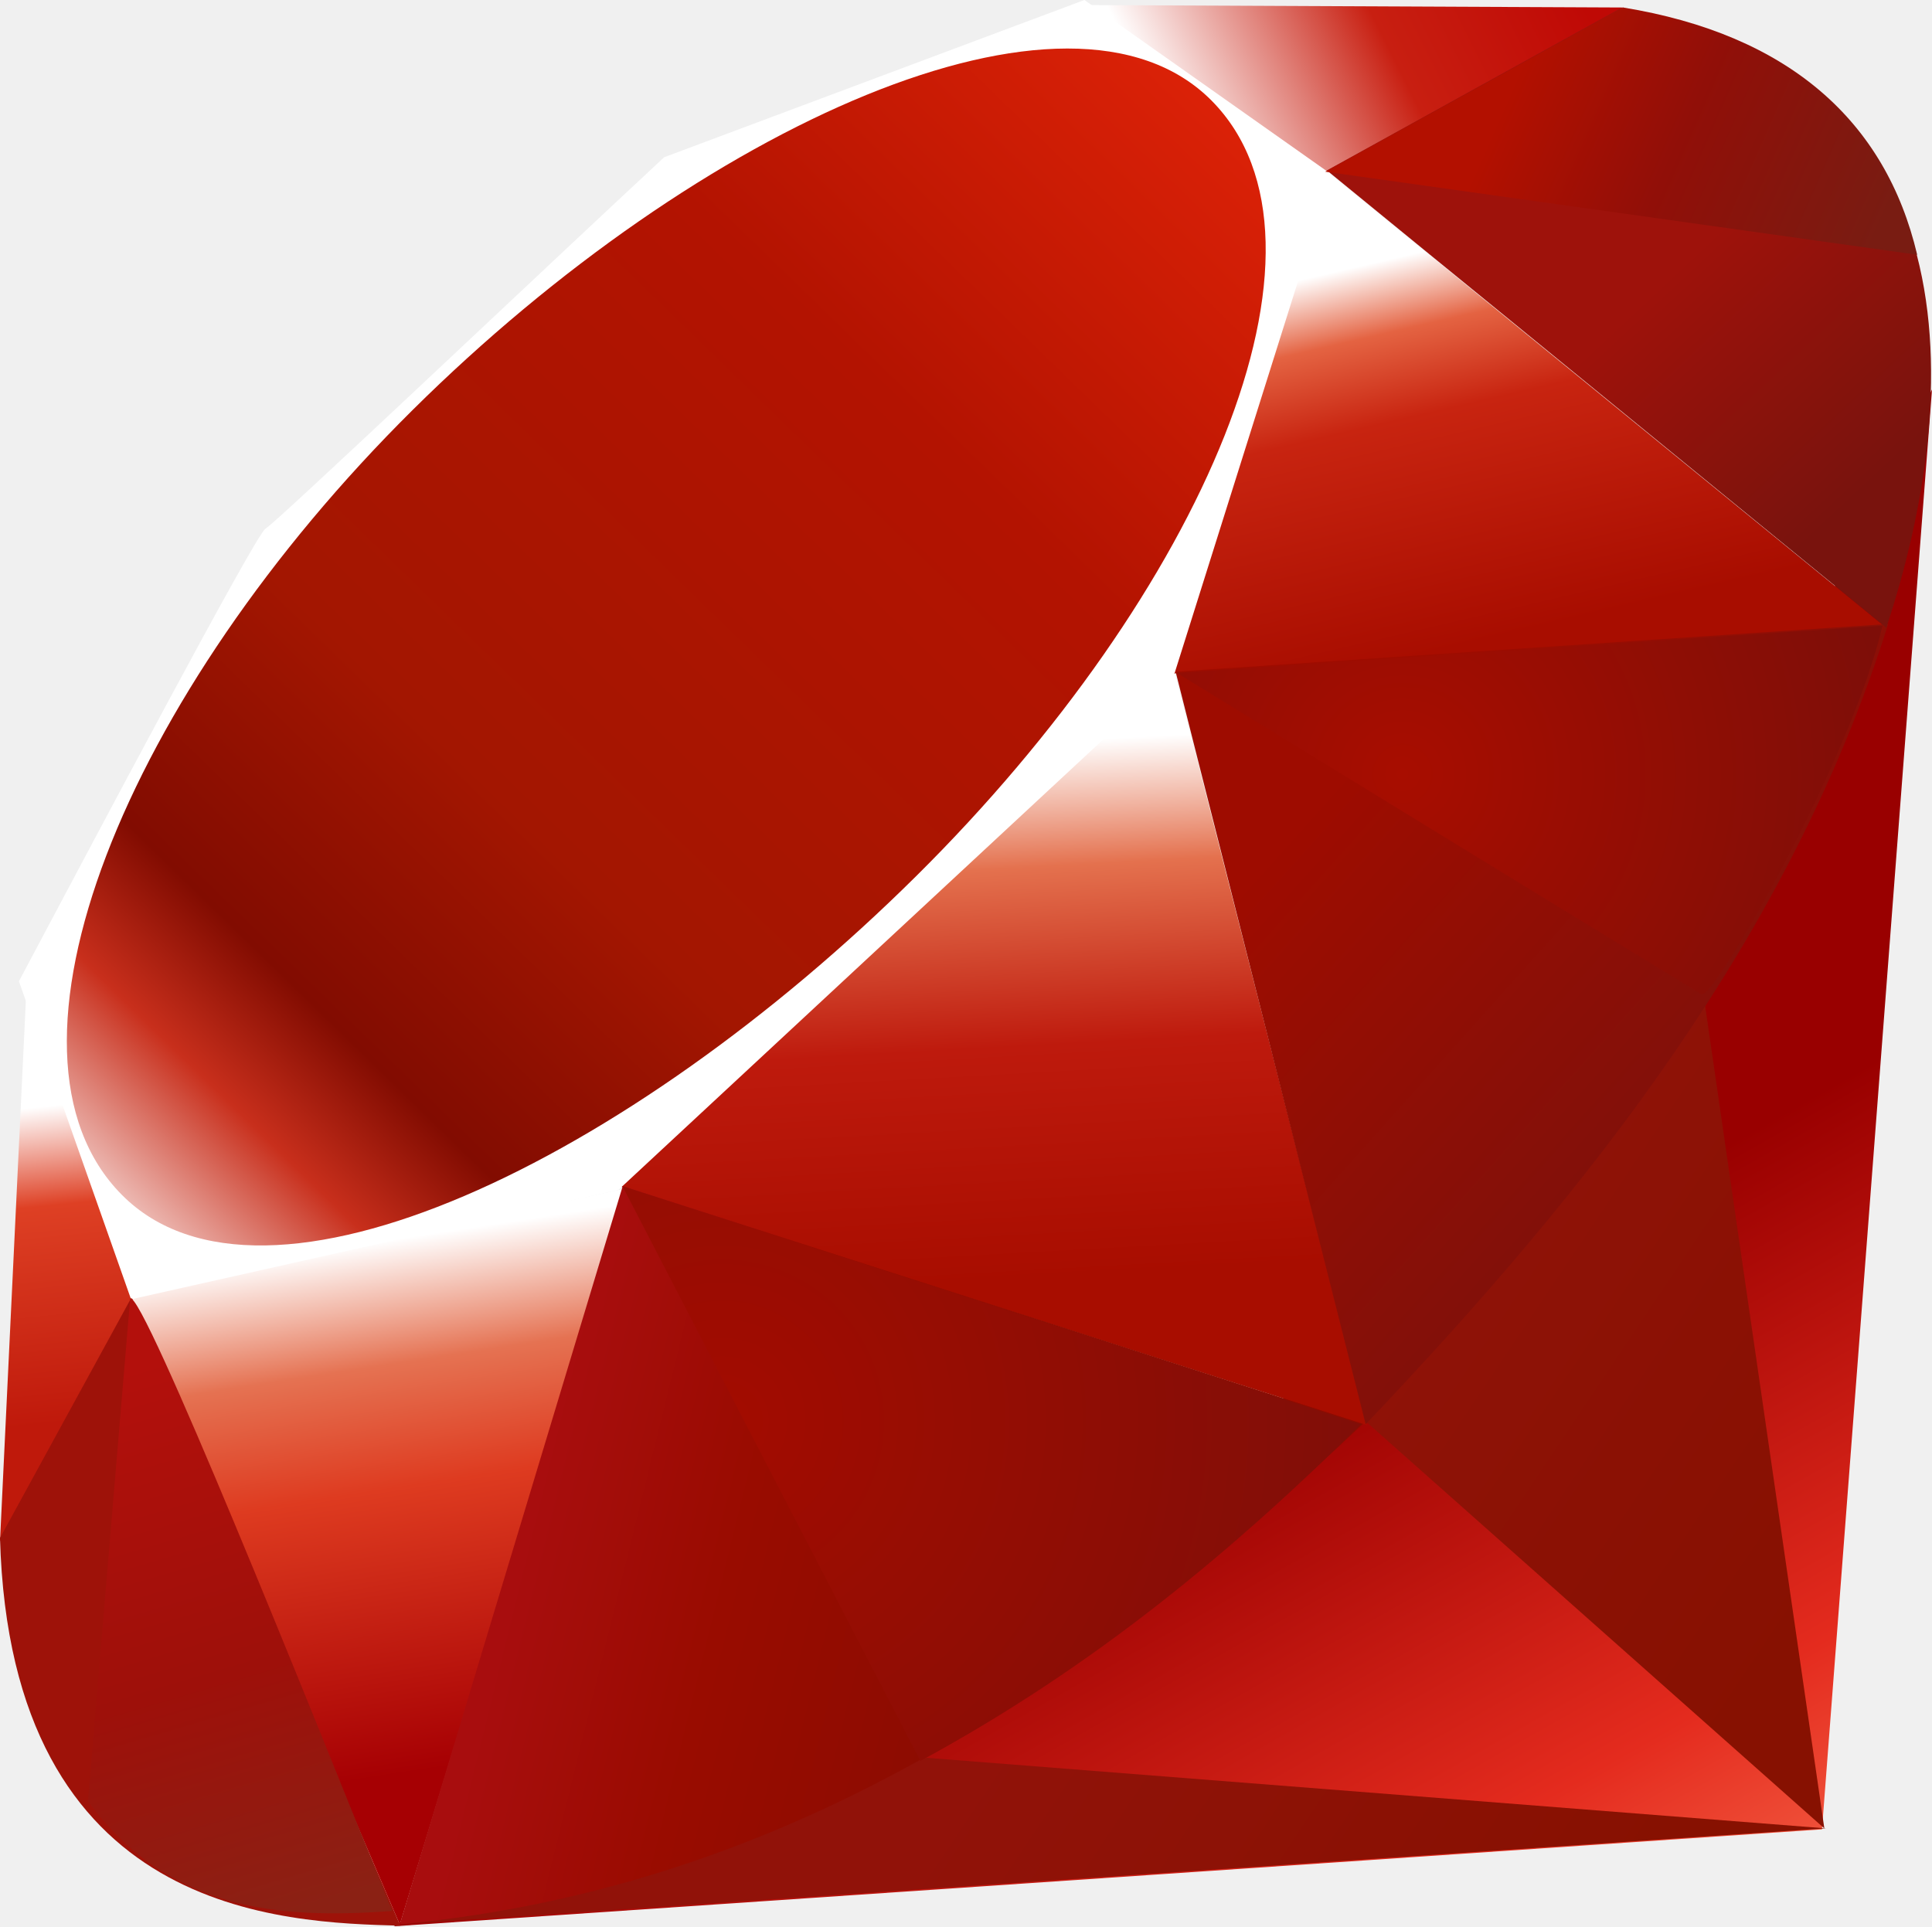
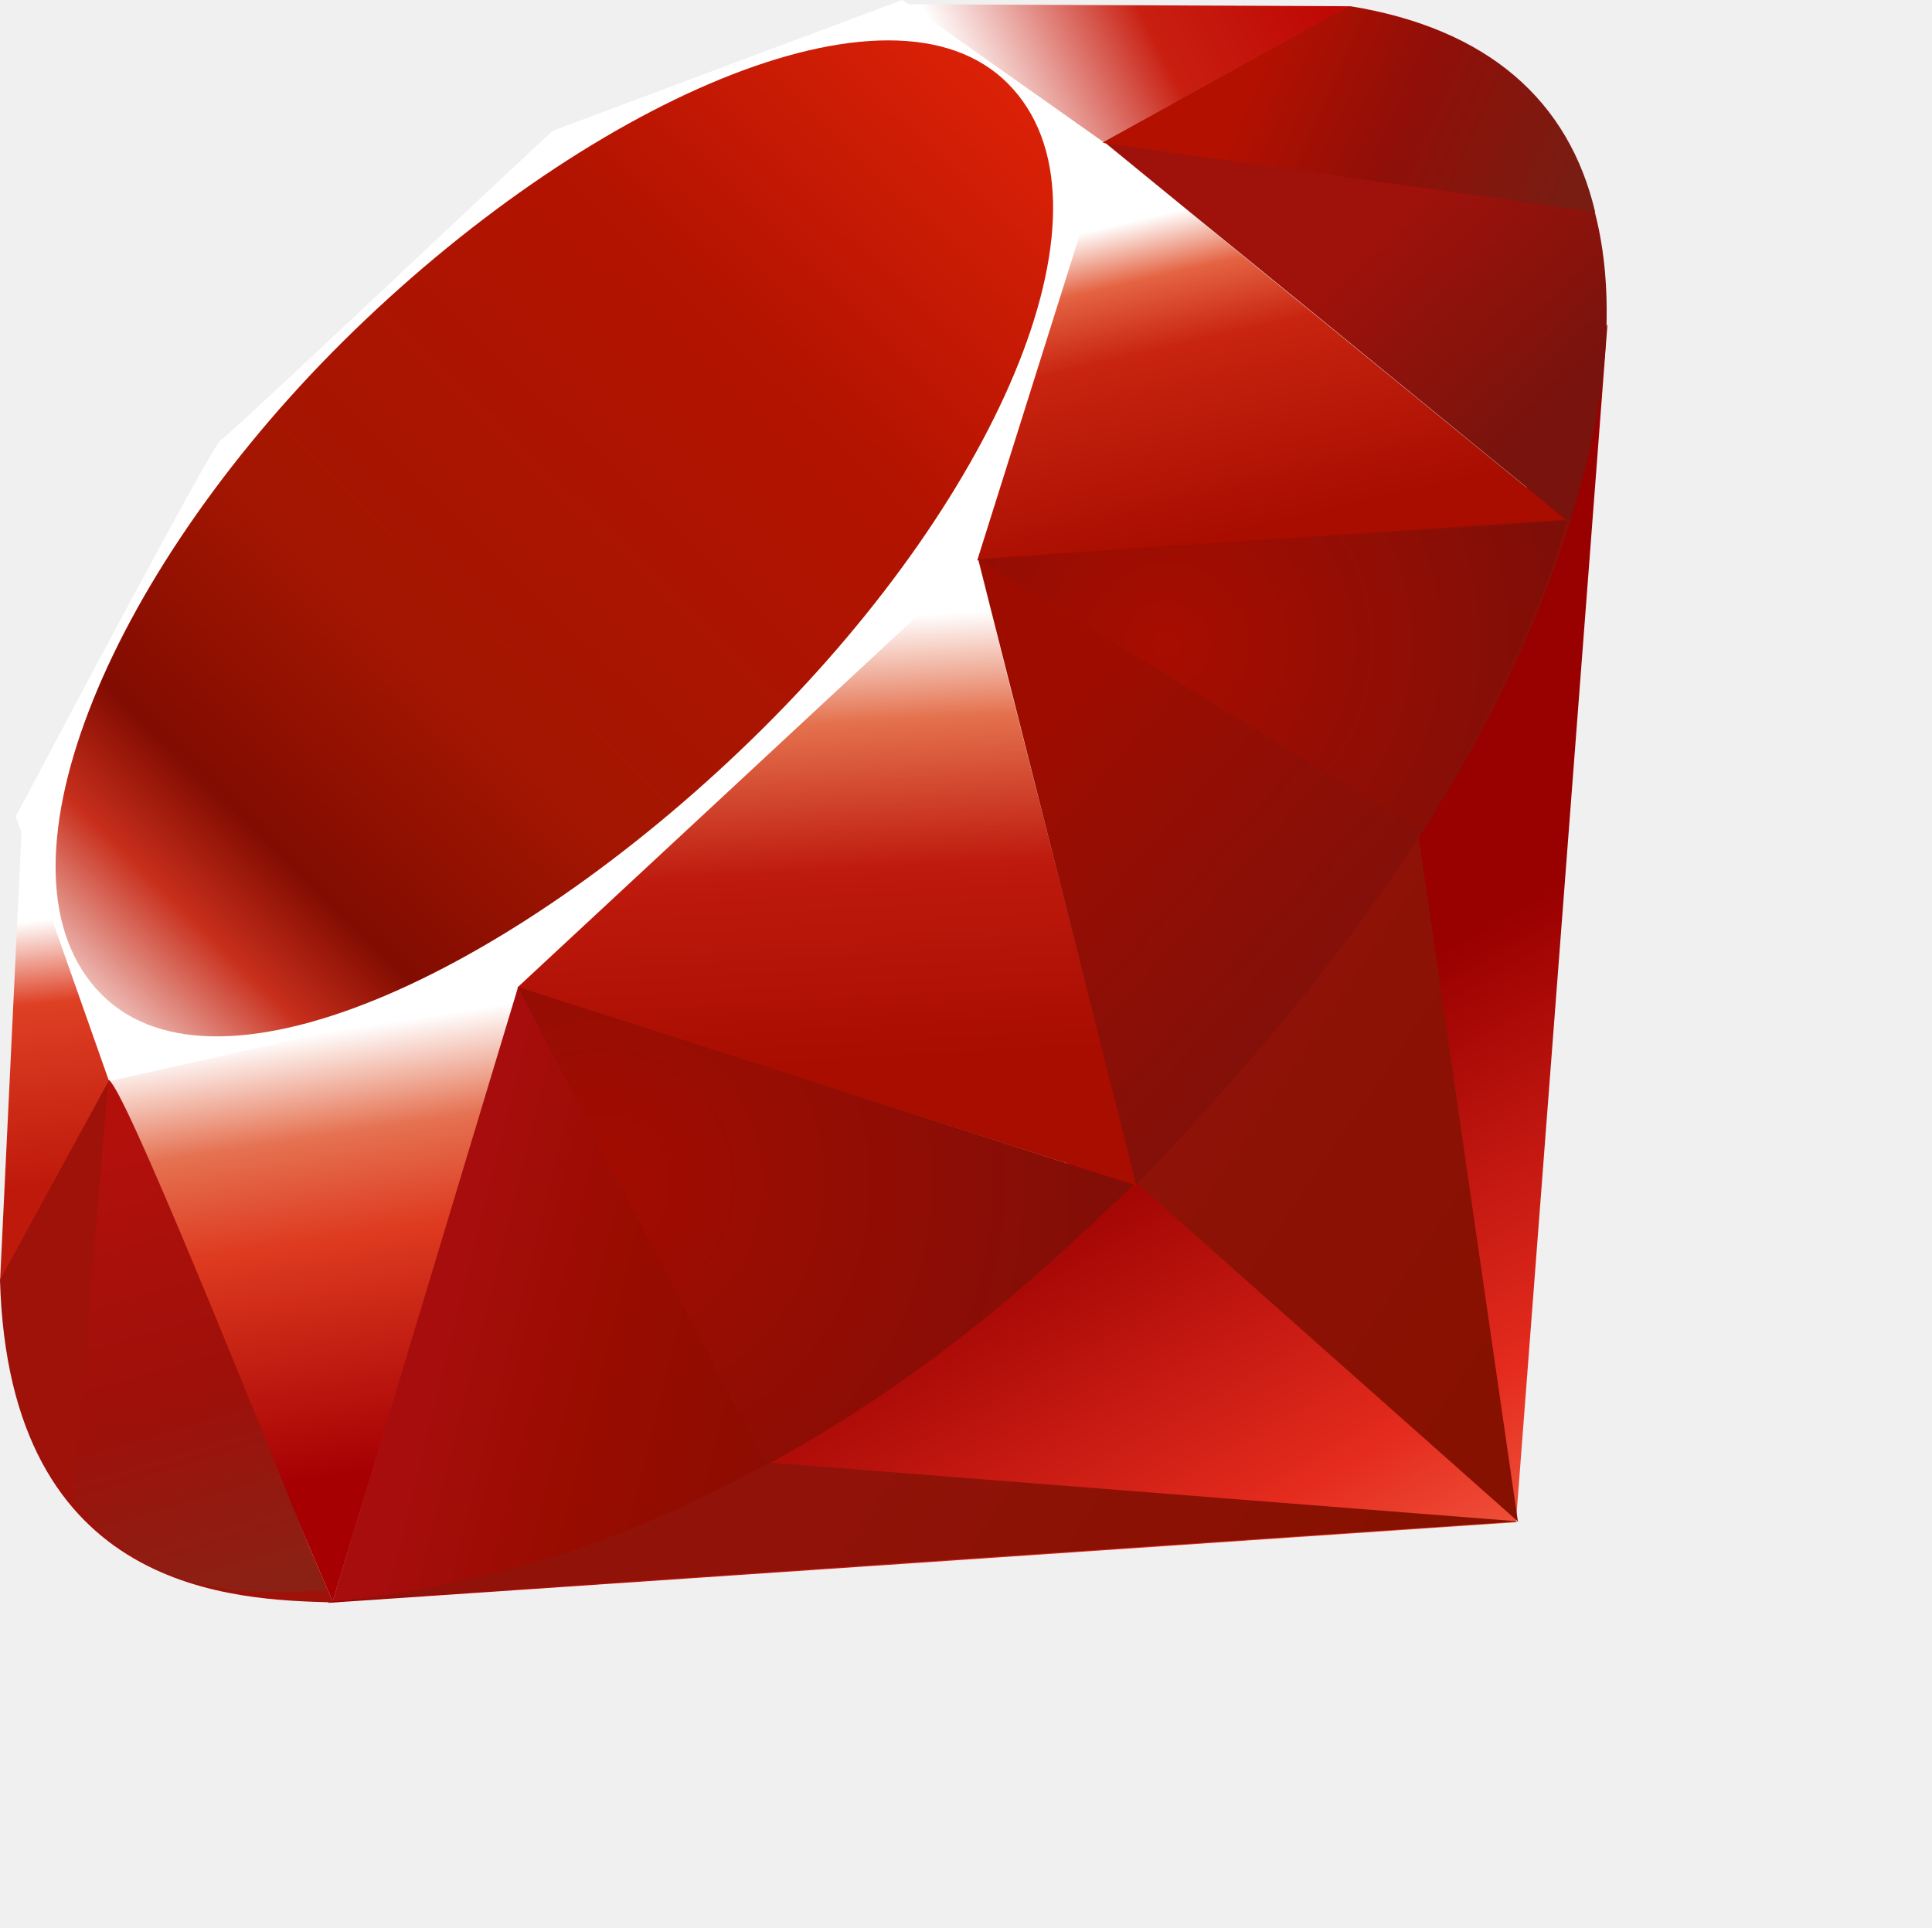
- <svg xmlns="http://www.w3.org/2000/svg" xmlns:xlink="http://www.w3.org/1999/xlink" version="1.1" id="Layer_1" width="198.13" height="197.58" viewBox="0 0 198.13 197.58" overflow="visible" enable-background="new 0 0 198.13 197.58" xml:space="preserve">
+ <svg xmlns="http://www.w3.org/2000/svg" xmlns:xlink="http://www.w3.org/1999/xlink" version="1.1" id="Layer_1" width="238.13" height="237.58" viewBox="0 0 238.13 237.58" overflow="visible" enable-background="new 0 0 198.13 197.58" xml:space="preserve">
  <defs id="defs3489">
    <linearGradient id="XMLID_17_-9" gradientUnits="userSpaceOnUse" x1="174.074" y1="215.549" x2="132.276" y2="141.753">
      <stop offset="0" style="stop-color:#FB7655" id="stop3272-4" />
      <stop offset="0" style="stop-color:#FB7655" id="stop3274-5" />
      <stop offset="0.41" style="stop-color:#E42B1E" id="stop3276-1" />
      <stop offset="0.99" style="stop-color:#990000" id="stop3278-0" />
      <stop offset="1" style="stop-color:#990000" id="stop3280-3" />
    </linearGradient>
    <linearGradient id="XMLID_18_-7" gradientUnits="userSpaceOnUse" x1="194.895" y1="153.558" x2="141.028" y2="117.409">
      <stop offset="0" style="stop-color:#871101" id="stop3285-8" />
      <stop offset="0" style="stop-color:#871101" id="stop3287-8" />
      <stop offset="0.99" style="stop-color:#911209" id="stop3289-6" />
      <stop offset="1" style="stop-color:#911209" id="stop3291-0" />
    </linearGradient>
    <linearGradient id="XMLID_19_-4" gradientUnits="userSpaceOnUse" x1="151.795" y1="217.785" x2="97.93" y2="181.638">
      <stop offset="0" style="stop-color:#871101" id="stop3296-6" />
      <stop offset="0" style="stop-color:#871101" id="stop3298-7" />
      <stop offset="0.99" style="stop-color:#911209" id="stop3300-6" />
      <stop offset="1" style="stop-color:#911209" id="stop3302-0" />
    </linearGradient>
    <linearGradient id="XMLID_20_-9" gradientUnits="userSpaceOnUse" x1="38.696" y1="127.391" x2="47.047" y2="181.661">
      <stop offset="0" style="stop-color:#FFFFFF" id="stop3307-7" />
      <stop offset="0" style="stop-color:#FFFFFF" id="stop3309-5" />
      <stop offset="0.23" style="stop-color:#E57252" id="stop3311-9" />
      <stop offset="0.46" style="stop-color:#DE3B20" id="stop3313-7" />
      <stop offset="0.99" style="stop-color:#A60003" id="stop3315-8" />
      <stop offset="1" style="stop-color:#A60003" id="stop3317-5" />
    </linearGradient>
    <linearGradient id="XMLID_21_-3" gradientUnits="userSpaceOnUse" x1="96.133" y1="76.715" x2="99.21" y2="132.102">
      <stop offset="0" style="stop-color:#FFFFFF" id="stop3322-3" />
      <stop offset="0" style="stop-color:#FFFFFF" id="stop3324-8" />
      <stop offset="0.23" style="stop-color:#E4714E" id="stop3326-3" />
      <stop offset="0.56" style="stop-color:#BE1A0D" id="stop3328-7" />
      <stop offset="0.99" style="stop-color:#A80D00" id="stop3330-9" />
      <stop offset="1" style="stop-color:#A80D00" id="stop3332-3" />
    </linearGradient>
    <linearGradient id="XMLID_22_-7" gradientUnits="userSpaceOnUse" x1="147.103" y1="25.521" x2="156.314" y2="65.216">
      <stop offset="0" style="stop-color:#FFFFFF" id="stop3337-8" />
      <stop offset="0" style="stop-color:#FFFFFF" id="stop3339-7" />
      <stop offset="0.18" style="stop-color:#E46342" id="stop3341-4" />
      <stop offset="0.4" style="stop-color:#C82410" id="stop3343-1" />
      <stop offset="0.99" style="stop-color:#A80D00" id="stop3345-9" />
      <stop offset="1" style="stop-color:#A80D00" id="stop3347-0" />
    </linearGradient>
    <linearGradient id="XMLID_23_-9" gradientUnits="userSpaceOnUse" x1="118.976" y1="11.541" x2="158.669" y2="-8.305">
      <stop offset="0" style="stop-color:#FFFFFF" id="stop3352-8" />
      <stop offset="0" style="stop-color:#FFFFFF" id="stop3354-8" />
      <stop offset="0.54" style="stop-color:#C81F11" id="stop3356-5" />
      <stop offset="0.99" style="stop-color:#BF0905" id="stop3358-8" />
      <stop offset="1" style="stop-color:#BF0905" id="stop3360-4" />
    </linearGradient>
    <linearGradient id="XMLID_24_-3" gradientUnits="userSpaceOnUse" x1="3.903" y1="113.555" x2="7.17" y2="146.263">
      <stop offset="0" style="stop-color:#FFFFFF" id="stop3365-7" />
      <stop offset="0" style="stop-color:#FFFFFF" id="stop3367-1" />
      <stop offset="0.31" style="stop-color:#DE4024" id="stop3369-3" />
      <stop offset="0.99" style="stop-color:#BF190B" id="stop3371-8" />
      <stop offset="1" style="stop-color:#BF190B" id="stop3373-0" />
    </linearGradient>
    <linearGradient id="XMLID_25_-9" gradientUnits="userSpaceOnUse" x1="-18.556" y1="155.105" x2="135.015" y2="-2.809">
      <stop offset="0" style="stop-color:#BD0012" id="stop3380-7" />
      <stop offset="0" style="stop-color:#BD0012" id="stop3382-9" />
      <stop offset="0.07" style="stop-color:#FFFFFF" id="stop3384-9" />
      <stop offset="0.17" style="stop-color:#FFFFFF" id="stop3386-3" />
      <stop offset="0.27" style="stop-color:#C82F1C" id="stop3388-2" />
      <stop offset="0.33" style="stop-color:#820C01" id="stop3390-4" />
      <stop offset="0.46" style="stop-color:#A31601" id="stop3392-3" />
      <stop offset="0.72" style="stop-color:#B31301" id="stop3394-7" />
      <stop offset="0.99" style="stop-color:#E82609" id="stop3396-1" />
      <stop offset="1" style="stop-color:#E82609" id="stop3398-2" />
    </linearGradient>
    <linearGradient id="XMLID_26_-2" gradientUnits="userSpaceOnUse" x1="99.075" y1="171.033" x2="52.818" y2="159.617">
      <stop offset="0" style="stop-color:#8C0C01" id="stop3403-0" />
      <stop offset="0" style="stop-color:#8C0C01" id="stop3405-2" />
      <stop offset="0.54" style="stop-color:#990C00" id="stop3407-1" />
      <stop offset="0.99" style="stop-color:#A80D0E" id="stop3409-7" />
      <stop offset="1" style="stop-color:#A80D0E" id="stop3411-5" />
    </linearGradient>
    <linearGradient id="XMLID_27_-1" gradientUnits="userSpaceOnUse" x1="178.526" y1="115.515" x2="137.433" y2="78.684">
      <stop offset="0" style="stop-color:#7E110B" id="stop3416-7" />
      <stop offset="0" style="stop-color:#7E110B" id="stop3418-4" />
      <stop offset="0.99" style="stop-color:#9E0C00" id="stop3420-1" />
      <stop offset="1" style="stop-color:#9E0C00" id="stop3422-7" />
    </linearGradient>
    <linearGradient id="XMLID_28_-1" gradientUnits="userSpaceOnUse" x1="193.624" y1="47.937" x2="173.154" y2="26.054">
      <stop offset="0" style="stop-color:#79130D" id="stop3427-1" />
      <stop offset="0" style="stop-color:#79130D" id="stop3429-1" />
      <stop offset="0.99" style="stop-color:#9E120B" id="stop3431-7" />
      <stop offset="1" style="stop-color:#9E120B" id="stop3433-0" />
    </linearGradient>
    <radialGradient id="XMLID_29_-4" cx="143.832" cy="79.388" r="50.358" gradientUnits="userSpaceOnUse">
      <stop offset="0" style="stop-color:#A80D00" id="stop3440-0" />
      <stop offset="0" style="stop-color:#A80D00" id="stop3442-8" />
      <stop offset="0.99" style="stop-color:#7E0E08" id="stop3444-5" />
      <stop offset="1" style="stop-color:#7E0E08" id="stop3446-1" />
    </radialGradient>
    <radialGradient id="XMLID_30_-6" cx="74.092" cy="145.751" r="66.944" gradientUnits="userSpaceOnUse">
      <stop offset="0" style="stop-color:#A30C00" id="stop3451-6" />
      <stop offset="0" style="stop-color:#A30C00" id="stop3453-2" />
      <stop offset="0.99" style="stop-color:#800E08" id="stop3455-1" />
      <stop offset="1" style="stop-color:#800E08" id="stop3457-9" />
    </radialGradient>
    <linearGradient id="XMLID_31_-6" gradientUnits="userSpaceOnUse" x1="26.67" y1="197.336" x2="9.989" y2="140.742">
      <stop offset="0" style="stop-color:#8B2114" id="stop3462-4" />
      <stop offset="0" style="stop-color:#8B2114" id="stop3464-8" />
      <stop offset="0.43" style="stop-color:#9E100A" id="stop3466-0" />
      <stop offset="0.99" style="stop-color:#B3100C" id="stop3468-8" />
      <stop offset="1" style="stop-color:#B3100C" id="stop3470-1" />
    </linearGradient>
    <linearGradient id="XMLID_32_-0" gradientUnits="userSpaceOnUse" x1="154.641" y1="9.798" x2="192.039" y2="26.306">
      <stop offset="0" style="stop-color:#B31000" id="stop3475-2" />
      <stop offset="0" style="stop-color:#B31000" id="stop3477-2" />
      <stop offset="0.44" style="stop-color:#910F08" id="stop3479-9" />
      <stop offset="0.99" style="stop-color:#791C12" id="stop3481-7" />
      <stop offset="1" style="stop-color:#791C12" id="stop3483-5" />
    </linearGradient>
    <linearGradient y2="141.753" x2="132.276" y1="215.549" x1="174.074" gradientUnits="userSpaceOnUse" id="linearGradient3448" xlink:href="#XMLID_17_-9" />
  </defs>
  <linearGradient id="XMLID_17_" gradientUnits="userSpaceOnUse" x1="174.074" y1="215.549" x2="132.276" y2="141.753">
    <stop offset="0" style="stop-color:#FB7655" id="stop3272" />
    <stop offset="0" style="stop-color:#FB7655" id="stop3274" />
    <stop offset="0.41" style="stop-color:#E42B1E" id="stop3276" />
    <stop offset="0.99" style="stop-color:#990000" id="stop3278" />
    <stop offset="1" style="stop-color:#990000" id="stop3280" />
  </linearGradient>
  <linearGradient id="XMLID_18_" gradientUnits="userSpaceOnUse" x1="194.895" y1="153.558" x2="141.028" y2="117.409">
    <stop offset="0" style="stop-color:#871101" id="stop3285" />
    <stop offset="0" style="stop-color:#871101" id="stop3287" />
    <stop offset="0.99" style="stop-color:#911209" id="stop3289" />
    <stop offset="1" style="stop-color:#911209" id="stop3291" />
  </linearGradient>
  <linearGradient id="XMLID_19_" gradientUnits="userSpaceOnUse" x1="151.795" y1="217.785" x2="97.93" y2="181.638">
    <stop offset="0" style="stop-color:#871101" id="stop3296" />
    <stop offset="0" style="stop-color:#871101" id="stop3298" />
    <stop offset="0.99" style="stop-color:#911209" id="stop3300" />
    <stop offset="1" style="stop-color:#911209" id="stop3302" />
  </linearGradient>
  <linearGradient id="XMLID_20_" gradientUnits="userSpaceOnUse" x1="38.696" y1="127.391" x2="47.047" y2="181.661">
    <stop offset="0" style="stop-color:#FFFFFF" id="stop3307" />
    <stop offset="0" style="stop-color:#FFFFFF" id="stop3309" />
    <stop offset="0.23" style="stop-color:#E57252" id="stop3311" />
    <stop offset="0.46" style="stop-color:#DE3B20" id="stop3313" />
    <stop offset="0.99" style="stop-color:#A60003" id="stop3315" />
    <stop offset="1" style="stop-color:#A60003" id="stop3317" />
  </linearGradient>
  <linearGradient id="XMLID_21_" gradientUnits="userSpaceOnUse" x1="96.133" y1="76.715" x2="99.21" y2="132.102">
    <stop offset="0" style="stop-color:#FFFFFF" id="stop3322" />
    <stop offset="0" style="stop-color:#FFFFFF" id="stop3324" />
    <stop offset="0.23" style="stop-color:#E4714E" id="stop3326" />
    <stop offset="0.56" style="stop-color:#BE1A0D" id="stop3328" />
    <stop offset="0.99" style="stop-color:#A80D00" id="stop3330" />
    <stop offset="1" style="stop-color:#A80D00" id="stop3332" />
  </linearGradient>
  <linearGradient id="XMLID_22_" gradientUnits="userSpaceOnUse" x1="147.103" y1="25.521" x2="156.314" y2="65.216">
    <stop offset="0" style="stop-color:#FFFFFF" id="stop3337" />
    <stop offset="0" style="stop-color:#FFFFFF" id="stop3339" />
    <stop offset="0.18" style="stop-color:#E46342" id="stop3341" />
    <stop offset="0.4" style="stop-color:#C82410" id="stop3343" />
    <stop offset="0.99" style="stop-color:#A80D00" id="stop3345" />
    <stop offset="1" style="stop-color:#A80D00" id="stop3347" />
  </linearGradient>
  <linearGradient id="XMLID_23_" gradientUnits="userSpaceOnUse" x1="118.976" y1="11.541" x2="158.669" y2="-8.305">
    <stop offset="0" style="stop-color:#FFFFFF" id="stop3352" />
    <stop offset="0" style="stop-color:#FFFFFF" id="stop3354" />
    <stop offset="0.54" style="stop-color:#C81F11" id="stop3356" />
    <stop offset="0.99" style="stop-color:#BF0905" id="stop3358" />
    <stop offset="1" style="stop-color:#BF0905" id="stop3360" />
  </linearGradient>
  <linearGradient id="XMLID_24_" gradientUnits="userSpaceOnUse" x1="3.903" y1="113.555" x2="7.17" y2="146.263">
    <stop offset="0" style="stop-color:#FFFFFF" id="stop3365" />
    <stop offset="0" style="stop-color:#FFFFFF" id="stop3367" />
    <stop offset="0.31" style="stop-color:#DE4024" id="stop3369" />
    <stop offset="0.99" style="stop-color:#BF190B" id="stop3371" />
    <stop offset="1" style="stop-color:#BF190B" id="stop3373" />
  </linearGradient>
  <linearGradient id="XMLID_25_" gradientUnits="userSpaceOnUse" x1="-18.556" y1="155.105" x2="135.015" y2="-2.809">
    <stop offset="0" style="stop-color:#BD0012" id="stop3380" />
    <stop offset="0" style="stop-color:#BD0012" id="stop3382" />
    <stop offset="0.07" style="stop-color:#FFFFFF" id="stop3384" />
    <stop offset="0.17" style="stop-color:#FFFFFF" id="stop3386" />
    <stop offset="0.27" style="stop-color:#C82F1C" id="stop3388" />
    <stop offset="0.33" style="stop-color:#820C01" id="stop3390" />
    <stop offset="0.46" style="stop-color:#A31601" id="stop3392" />
    <stop offset="0.72" style="stop-color:#B31301" id="stop3394" />
    <stop offset="0.99" style="stop-color:#E82609" id="stop3396" />
    <stop offset="1" style="stop-color:#E82609" id="stop3398" />
  </linearGradient>
  <linearGradient id="XMLID_26_" gradientUnits="userSpaceOnUse" x1="99.075" y1="171.033" x2="52.818" y2="159.617">
    <stop offset="0" style="stop-color:#8C0C01" id="stop3403" />
    <stop offset="0" style="stop-color:#8C0C01" id="stop3405" />
    <stop offset="0.54" style="stop-color:#990C00" id="stop3407" />
    <stop offset="0.99" style="stop-color:#A80D0E" id="stop3409" />
    <stop offset="1" style="stop-color:#A80D0E" id="stop3411" />
  </linearGradient>
  <linearGradient id="XMLID_27_" gradientUnits="userSpaceOnUse" x1="178.526" y1="115.515" x2="137.433" y2="78.684">
    <stop offset="0" style="stop-color:#7E110B" id="stop3416" />
    <stop offset="0" style="stop-color:#7E110B" id="stop3418" />
    <stop offset="0.99" style="stop-color:#9E0C00" id="stop3420" />
    <stop offset="1" style="stop-color:#9E0C00" id="stop3422" />
  </linearGradient>
  <linearGradient id="XMLID_28_" gradientUnits="userSpaceOnUse" x1="193.624" y1="47.937" x2="173.154" y2="26.054">
    <stop offset="0" style="stop-color:#79130D" id="stop3427" />
    <stop offset="0" style="stop-color:#79130D" id="stop3429" />
    <stop offset="0.99" style="stop-color:#9E120B" id="stop3431" />
    <stop offset="1" style="stop-color:#9E120B" id="stop3433" />
  </linearGradient>
  <radialGradient id="XMLID_29_" cx="143.832" cy="79.388" r="50.358" gradientUnits="userSpaceOnUse">
    <stop offset="0" style="stop-color:#A80D00" id="stop3440" />
    <stop offset="0" style="stop-color:#A80D00" id="stop3442" />
    <stop offset="0.99" style="stop-color:#7E0E08" id="stop3444" />
    <stop offset="1" style="stop-color:#7E0E08" id="stop3446" />
  </radialGradient>
  <radialGradient id="XMLID_30_" cx="74.092" cy="145.751" r="66.944" gradientUnits="userSpaceOnUse">
    <stop offset="0" style="stop-color:#A30C00" id="stop3451" />
    <stop offset="0" style="stop-color:#A30C00" id="stop3453" />
    <stop offset="0.99" style="stop-color:#800E08" id="stop3455" />
    <stop offset="1" style="stop-color:#800E08" id="stop3457" />
  </radialGradient>
  <linearGradient id="XMLID_31_" gradientUnits="userSpaceOnUse" x1="26.67" y1="197.336" x2="9.989" y2="140.742">
    <stop offset="0" style="stop-color:#8B2114" id="stop3462" />
    <stop offset="0" style="stop-color:#8B2114" id="stop3464" />
    <stop offset="0.43" style="stop-color:#9E100A" id="stop3466" />
    <stop offset="0.99" style="stop-color:#B3100C" id="stop3468" />
    <stop offset="1" style="stop-color:#B3100C" id="stop3470" />
  </linearGradient>
  <linearGradient id="XMLID_32_" gradientUnits="userSpaceOnUse" x1="154.641" y1="9.798" x2="192.039" y2="26.306">
    <stop offset="0" style="stop-color:#B31000" id="stop3475" />
    <stop offset="0" style="stop-color:#B31000" id="stop3477" />
    <stop offset="0.44" style="stop-color:#910F08" id="stop3479" />
    <stop offset="0.99" style="stop-color:#791C12" id="stop3481" />
    <stop offset="1" style="stop-color:#791C12" id="stop3483" />
  </linearGradient>
  <polygon style="fill:url(#linearGradient3448);fill-rule:evenodd" clip-rule="evenodd" points="153.5,130.41 40.38,197.58 186.849,187.641 198.13,39.95 " id="polygon3282" />
  <polygon style="fill:url(#XMLID_18_-7);fill-rule:evenodd" clip-rule="evenodd" points="187.089,187.54 174.5,100.65 140.209,145.93 " id="polygon3293" />
  <polygon style="fill:url(#XMLID_19_-4);fill-rule:evenodd" clip-rule="evenodd" points="187.259,187.54 95.03,180.3 40.87,197.391 " id="polygon3304" />
  <polygon style="fill:url(#XMLID_20_-9);fill-rule:evenodd" clip-rule="evenodd" points="41,197.41 64.04,121.93 13.34,132.771 " id="polygon3319" />
  <polygon style="fill:url(#XMLID_21_-3);fill-rule:evenodd" clip-rule="evenodd" points="140.2,146.18 119,63.14 58.33,120.01 " id="polygon3334" />
  <polygon style="fill:url(#XMLID_22_-7);fill-rule:evenodd" clip-rule="evenodd" points="193.32,64.31 135.97,17.47 120,69.1 " id="polygon3349" />
  <polygon style="fill:url(#XMLID_23_-9);fill-rule:evenodd" clip-rule="evenodd" points="166.5,0.77 132.77,19.41 111.49,0.52 " id="polygon3362" />
  <polygon style="fill:url(#XMLID_24_-3);fill-rule:evenodd" clip-rule="evenodd" points="0,158.09 14.13,132.32 2.7,101.62 " id="polygon3375" />
  <path style="fill:#ffffff;fill-rule:evenodd" clip-rule="evenodd" d="m 1.94,100.65 11.5,32.62 49.97,-11.211 57.05,-53.02 L 136.56,17.9 111.209,0 68.109,16.13 C 54.53,28.76 28.18,53.75 27.23,54.22 26.29,54.7 9.83,85.81 1.94,100.65 z" id="path3377" />
  <path style="fill:url(#XMLID_25_-9);fill-rule:evenodd" clip-rule="evenodd" d="m 42.32,42.05 c 29.43,-29.18 67.37,-46.42 81.93,-31.73 14.551,14.69 -0.88,50.39 -30.31,79.56 -29.43,29.17 -66.9,47.36 -81.45,32.67 -14.56,-14.68 0.4,-51.33 29.83,-80.5 z" id="path3400" />
  <path style="fill:url(#XMLID_26_-2);fill-rule:evenodd" clip-rule="evenodd" d="m 41,197.38 22.86,-75.72 75.92,24.39 C 112.33,171.79 81.8,193.55 41,197.38 z" id="path3413" />
  <path style="fill:url(#XMLID_27_-1);fill-rule:evenodd" clip-rule="evenodd" d="m 120.56,68.89 19.49,77.2 C 162.98,121.98 183.56,96.06 193.639,64 l -73.079,4.89 z" id="path3424" />
  <path style="fill:url(#XMLID_28_-1);fill-rule:evenodd" clip-rule="evenodd" d="m 193.44,64.39 c 7.8,-23.54 9.6,-57.31 -27.181,-63.58 l -30.18,16.67 57.361,46.91 z" id="path3435" />
  <path style="fill:#9e1209;fill-rule:evenodd" clip-rule="evenodd" d="m 0,157.75 c 1.08,38.851 29.11,39.43 41.05,39.771 L 13.47,133.11 0,157.75 z" id="path3437" />
  <path style="fill:url(#XMLID_29_-4);fill-rule:evenodd" clip-rule="evenodd" d="m 120.669,69.01 c 17.62,10.83 53.131,32.58 53.851,32.98 1.119,0.63 15.31,-23.93 18.53,-37.81 l -72.381,4.83 z" id="path3448" />
  <path style="fill:url(#XMLID_30_-6);fill-rule:evenodd" clip-rule="evenodd" d="m 63.83,121.66 30.56,58.96 c 18.07,-9.8 32.22,-21.74 45.18,-34.53 L 63.83,121.66 z" id="path3459" />
  <path style="fill:url(#XMLID_31_-6);fill-rule:evenodd" clip-rule="evenodd" d="m 13.35,133.19 -4.33,51.56 c 8.17,11.16 19.41,12.13 31.2,11.26 -8.53,-21.23 -25.57,-63.68 -26.87,-62.82 z" id="path3472" />
  <path style="fill:url(#XMLID_32_-0);fill-rule:evenodd" clip-rule="evenodd" d="m 135.9,17.61 60.71,8.52 C 193.37,12.4 183.42,3.54 166.46,0.77 L 135.9,17.61 z" id="path3485" />
</svg>
